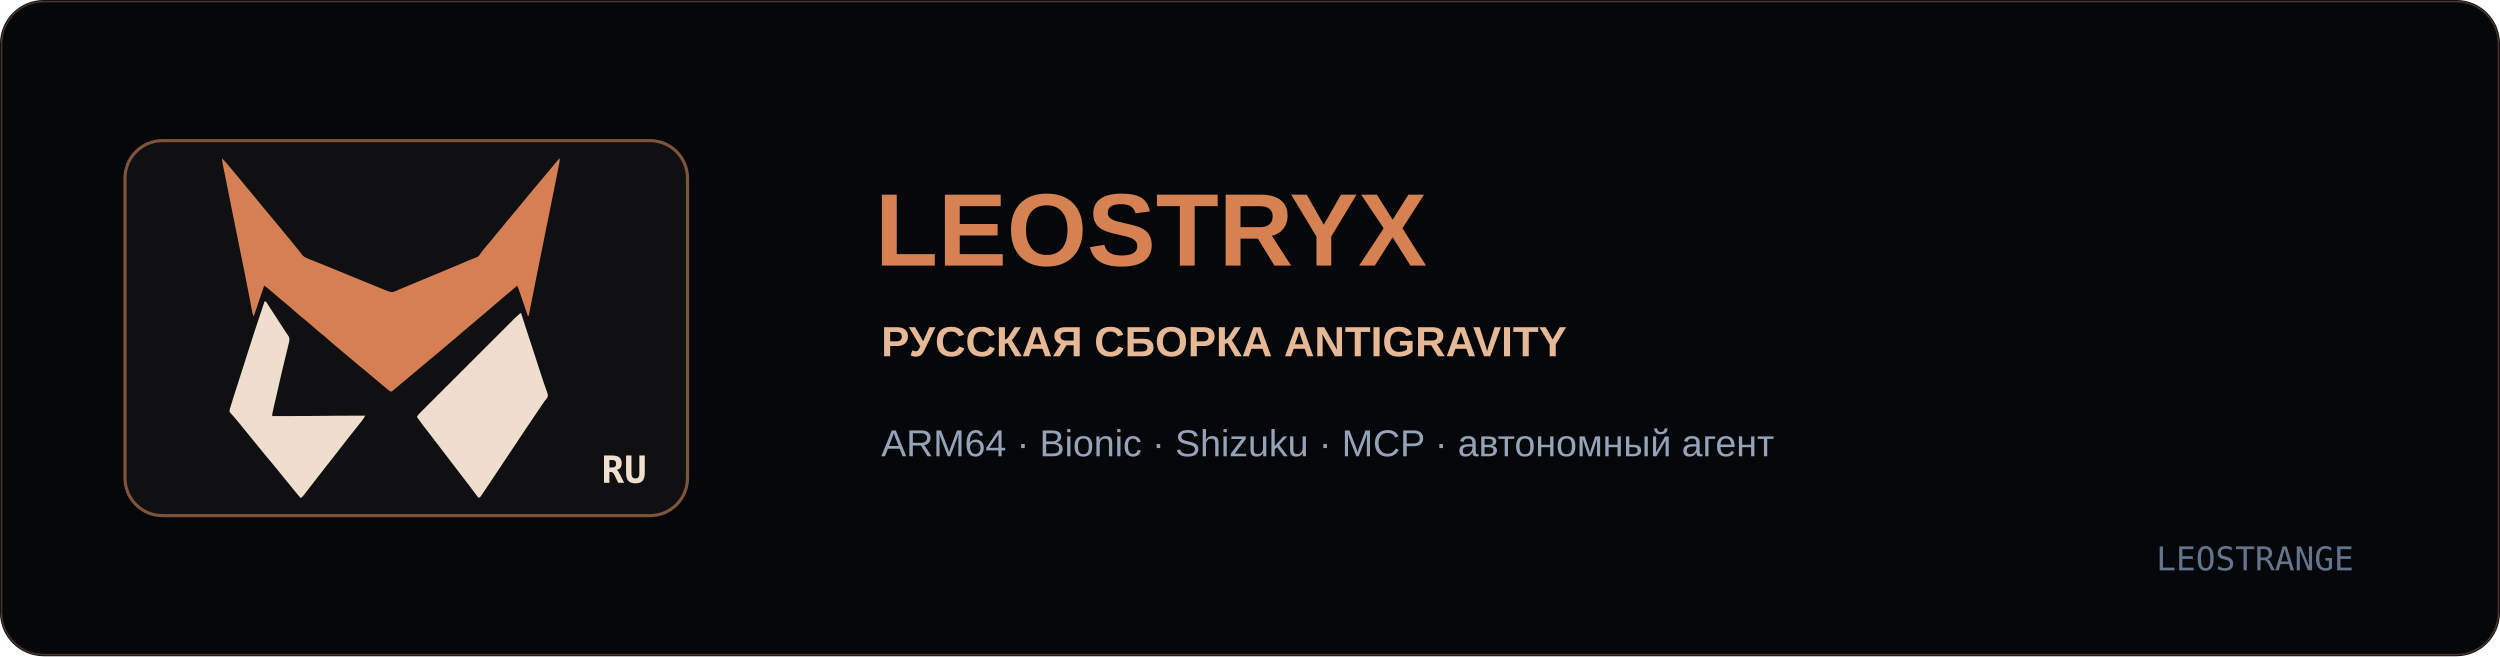
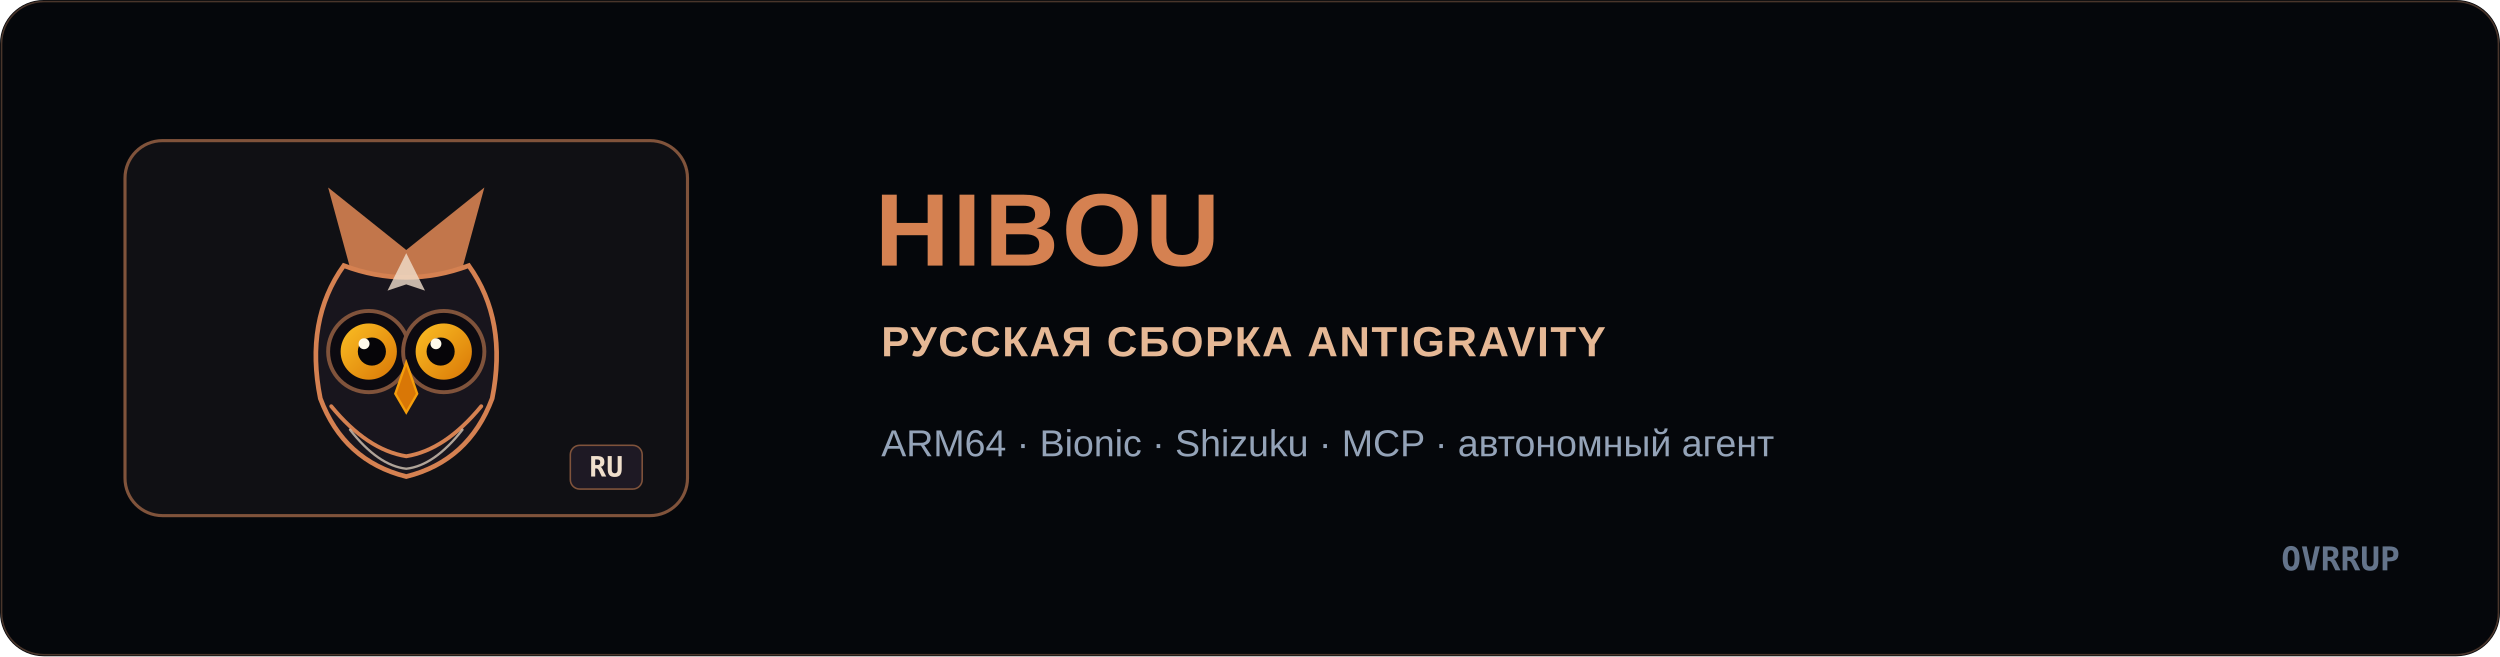
<svg xmlns="http://www.w3.org/2000/svg" width="1600" height="420" viewBox="0 0 1600 420">
  <defs>
-     <linearGradient id="leostryxGrad" x1="120" y1="105" x2="120" y2="315">
-       <stop stop-color="#D58151" />
-       <stop offset="1" stop-color="#F0DFCC" />
+     <linearGradient id="owlGrad" x1="120" y1="105" x2="360" y2="315" gradientUnits="userSpaceOnUse">
+       <stop offset="0%" stop-color="#D58151" />
+       <stop offset="50%" stop-color="#F59E0B" />
+       <stop offset="100%" stop-color="#F0DFCC" />
    </linearGradient>
-     <linearGradient id="textGrad" x1="560" y1="170" x2="560" y2="292">
-       <stop stop-color="#D58151" />
-       <stop offset="1" stop-color="#F0DFCC" />
+     <linearGradient id="textGrad" x1="560" y1="170" x2="560" y2="292" gradientUnits="userSpaceOnUse">
+       <stop offset="0%" stop-color="#D58151" />
+       <stop offset="50%" stop-color="#EAA375" />
+       <stop offset="100%" stop-color="#F0DFCC" />
+     </linearGradient>
+     <linearGradient id="eyeGrad" x1="0" y1="0" x2="1" y2="1">
+       <stop offset="0%" stop-color="#FBBF24" />
+       <stop offset="100%" stop-color="#D97706" />
    </linearGradient>
  </defs>
  <rect width="1600" height="420" rx="28" fill="#05070B" />
  <rect x="1" y="1" width="1598" height="418" rx="27" fill="none" stroke="#49352B" />
-   <rect x="80" y="90" width="360" height="240" rx="24" fill="#101013" stroke="#80533b" stroke-width="2" />
-   <g transform="translate(142 101) scale(0.285)">
-     <path d="M0 0 C8.34 8.07 15.72 16.98 23 26 C27.94 32.1 32.94 38.12 38.06 44.06 C42.13 48.78 46.08 53.56 49.95 58.45 C52.39 61.49 54.91 64.46 57.44 67.44 C61.51 72.22 65.52 77.05 69.49 81.92 C73.25 86.54 77.04 91.13 80.83 95.72 C84.21 99.82 87.58 103.94 90.94 108.06 C93.33 110.99 95.74 113.87 98.25 116.69 C102.3 121.27 106.11 126.04 109.95 130.79 C113.5 135.18 117.09 139.52 120.75 143.81 C126.63 150.72 132.36 157.74 138.06 164.79 C139.17 166.15 140.27 167.51 141.38 168.88 C141.93 169.56 142.48 170.24 143.05 170.94 C147.05 175.87 151.14 180.72 155.26 185.56 C158.34 189.19 161.3 192.91 164.2 196.7 C166.8 200.03 169.51 203.27 172.26 206.48 C174.24 208.8 176.06 211.09 177.68 213.67 C183.38 222.46 192.06 225.02 201.44 228.62 C205.51 230.2 209.55 231.83 213.58 233.48 C215.13 234.11 216.67 234.74 218.22 235.37 C219 235.69 219.79 236.01 220.6 236.33 C223.83 237.65 227.06 238.96 230.3 240.26 C239.05 243.8 247.78 247.38 256.5 251 C268.05 255.8 279.62 260.51 291.21 265.2 C302.64 269.82 314.06 274.48 325.46 279.17 C332.64 282.12 339.82 285.06 347 288 C347.75 288.31 348.51 288.62 349.28 288.93 C353.55 290.68 357.83 292.42 362.11 294.15 C363.39 294.67 364.68 295.19 365.96 295.71 C367.71 296.43 369.47 297.13 371.22 297.84 C372.2 298.24 373.18 298.63 374.18 299.04 C380.88 301.33 384.74 300.73 391.06 297.81 C392.76 297.06 394.45 296.32 396.15 295.57 C397.08 295.16 398.01 294.75 398.96 294.33 C404.05 292.1 409.19 290 414.32 287.89 C417.47 286.6 420.61 285.3 423.76 284 C424.38 283.74 425 283.48 425.64 283.22 C431.28 280.88 436.92 278.54 442.56 276.19 C443.51 275.79 444.45 275.4 445.42 275 C447.46 274.15 449.5 273.3 451.53 272.45 C457.8 269.83 464.07 267.22 470.35 264.6 C471.91 263.95 473.48 263.3 475.04 262.64 C483.88 258.96 492.72 255.29 501.57 251.64 C517.62 245.02 533.61 238.27 549.6 231.5 C550.54 231.1 551.48 230.7 552.45 230.29 C554.22 229.54 555.98 228.79 557.75 228.04 C562.77 225.92 567.82 223.88 572.93 221.94 C575.75 220.66 577.23 219.09 579 216.56 C579.64 215.69 580.28 214.81 580.94 213.91 C581.28 213.43 581.28 213.43 583 211 C584.64 208.83 586.28 206.66 587.94 204.5 C588.36 203.95 588.78 203.39 589.21 202.83 C592.56 198.47 596.16 194.41 599.87 190.37 C602.6 187.33 605.12 184.16 607.65 180.95 C610.66 177.17 613.73 173.42 616.81 169.69 C617.12 169.32 617.12 169.32 618.65 167.46 C622.29 163.04 625.97 158.66 629.69 154.31 C633.96 149.3 638.04 144.16 642.08 138.96 C645.26 134.89 648.58 131.01 652.05 127.19 C655.01 123.87 657.78 120.41 660.58 116.95 C663.19 113.77 665.84 110.63 668.5 107.5 C674.75 100.14 680.87 92.69 686.88 85.12 C690.45 80.64 694.14 76.26 697.85 71.9 C700.86 68.36 703.82 64.79 706.75 61.19 C709.28 58.08 711.84 55.01 714.5 52 C717.98 48.07 721.29 44.01 724.61 39.93 C729.83 33.53 735.09 27.13 740.56 20.94 C744.12 16.9 747.51 12.74 750.91 8.57 C753.25 5.69 755.62 2.84 758 0 C759.24 3.71 758.56 6.4 757.82 10.12 C757.68 10.86 757.54 11.6 757.39 12.37 C756.91 14.91 756.41 17.45 755.91 19.99 C755.55 21.85 755.19 23.71 754.83 25.57 C749.66 52.15 744.27 78.68 738.91 105.22 C737.32 113.1 735.73 120.98 734.14 128.87 C730.09 148.91 726.05 168.96 722 189 C721.7 190.5 721.39 192 721.09 193.5 C719.92 199.28 718.76 205.05 717.59 210.82 C716.21 217.68 714.82 224.54 713.44 231.4 C713.3 232.06 713.17 232.73 713.03 233.41 C712.37 236.69 711.71 239.97 711.05 243.25 C709.55 250.65 708.06 258.05 706.56 265.45 C700.6 294.94 694.74 324.46 689 354 C688.34 354 687.68 354 687 354 C686.79 353.38 686.79 353.38 685.75 350.21 C681.63 337.77 677.38 325.38 673.05 313.01 C671.19 307.7 669.35 302.38 667.5 297.06 C666.82 295.12 666.15 293.17 665.47 291.22 C664.98 289.82 664.49 288.41 664 287 C660.33 287 657.71 290.58 655.06 292.94 C653.69 294.14 652.32 295.35 650.95 296.55 C650.27 297.14 649.6 297.74 648.9 298.35 C645.58 301.23 642.15 304 638.73 306.77 C629.28 314.49 620.05 322.51 610.79 330.46 C608.96 332.04 607.12 333.61 605.29 335.18 C604.67 335.7 604.06 336.23 603.43 336.77 C602.27 337.76 601.12 338.74 599.97 339.73 C596.99 342.28 594.04 344.85 591.09 347.44 C587.09 350.94 583 354.32 578.88 357.69 C571.15 364.02 563.56 370.47 556 377 C553.61 379.06 551.21 381.13 548.81 383.19 C548.52 383.44 548.52 383.44 547.05 384.7 C543.49 387.75 539.89 390.74 536.25 393.69 C531.87 397.24 527.68 400.97 523.51 404.77 C520.12 407.79 516.58 410.63 513.05 413.48 C509.48 416.43 505.99 419.46 502.5 422.5 C497.32 427.01 492.08 431.43 486.75 435.75 C483.61 438.32 480.52 440.94 477.44 443.56 C473.69 446.75 469.92 449.89 466.06 452.94 C461.35 456.67 456.8 460.58 452.24 464.51 C448.7 467.56 445.13 470.56 441.5 473.5 C437.27 476.93 433.12 480.45 429 484 C423.99 488.32 418.91 492.55 413.77 496.73 C410.68 499.27 407.62 501.85 404.56 504.44 C400.22 508.12 395.87 511.79 391.5 515.44 C390.56 516.22 389.62 517 388.66 517.81 C387.78 518.53 386.9 519.25 386 520 C385.14 520.77 384.29 521.55 383.41 522.35 C381 524 381 524 379 523.99 C376.35 522.68 374.32 521.03 372.06 519.12 C371.09 518.31 370.13 517.5 369.13 516.66 C368.09 515.78 367.04 514.89 366 514 C364.93 513.09 363.85 512.18 362.78 511.27 C361.13 509.88 359.48 508.49 357.84 507.09 C354.42 504.19 350.98 501.33 347.5 498.5 C340.03 492.41 332.68 486.18 325.38 479.88 C319.81 475.08 314.25 470.35 308.4 465.9 C304.6 462.89 300.96 459.71 297.3 456.55 C292.85 452.71 288.33 448.97 283.77 445.27 C277.89 440.45 272.12 435.51 266.33 430.58 C264.68 429.18 263.03 427.78 261.38 426.38 C261.1 426.15 261.1 426.15 259.74 424.98 C256.34 422.11 252.9 419.29 249.44 416.5 C245.55 413.34 241.84 410.04 238.19 406.62 C233.96 402.67 229.59 399.03 225 395.5 C219.87 391.55 215.05 387.4 210.32 382.98 C206.33 379.26 202.17 375.81 197.92 372.38 C194.54 369.62 191.24 366.79 187.94 363.94 C183.91 360.46 179.86 357.05 175.69 353.75 C170.96 350.01 166.48 346.03 162 342 C153.38 334.35 144.58 326.89 135.62 319.62 C131.22 316.04 126.91 312.35 122.62 308.62 C117.77 304.4 112.9 300.18 108 296 C107.01 295.15 106.02 294.31 105 293.44 C102.8 291.65 100.62 289.98 98.31 288.35 C97.69 287.91 97.07 287.46 96.43 287.01 C95.96 286.68 95.48 286.34 95 286 C92.69 292.79 90.38 299.58 88.07 306.37 C87.28 308.68 86.5 310.98 85.72 313.28 C81.1 326.84 76.51 340.4 72 354 C71.34 353.67 70.68 353.34 70 353 C69.36 350.85 69.36 350.85 68.8 347.94 C68.59 346.84 68.37 345.74 68.15 344.61 C67.92 343.39 67.69 342.18 67.45 340.93 C67.07 338.97 66.69 337.02 66.31 335.07 C65.9 332.95 65.5 330.84 65.1 328.73 C64.24 324.26 63.37 319.79 62.5 315.32 C62.2 313.78 61.91 312.24 61.61 310.7 C61.46 309.93 61.31 309.16 61.15 308.37 C60.69 306 60.23 303.62 59.77 301.25 C56.76 285.7 53.67 270.17 50.56 254.65 C50.12 252.49 49.69 250.33 49.26 248.17 C43.99 221.86 38.67 195.56 33.32 169.27 C29.91 152.49 26.53 135.7 23.18 118.9 C20.91 107.55 18.64 96.21 16.36 84.86 C14.89 77.57 13.43 70.27 11.96 62.97 C10.9 57.65 9.83 52.32 8.75 46.99 C7.69 41.72 6.63 36.44 5.57 31.16 C5.18 29.18 4.78 27.2 4.38 25.22 C3.83 22.48 3.28 19.74 2.73 16.99 C2.57 16.2 2.41 15.4 2.24 14.58 C1.28 9.73 0.56 4.91 0 0 Z " fill="#D77F54" transform="translate(0,1)" />
-     <path d="M0 0 C0.66 0 1.32 0 2 0 C2.21 0.66 2.42 1.32 2.64 2 C5.34 10.42 8.04 18.83 10.75 27.25 C10.97 27.93 11.19 28.6 11.41 29.3 C16.59 45.42 21.79 61.52 27.19 77.56 C32.61 93.68 37.84 109.87 42.96 126.09 C45.91 135.44 48.88 144.77 52.13 154.02 C53.45 157.76 54.74 161.53 56.02 165.29 C56.62 167.03 57.25 168.77 57.89 170.51 C62.74 183.65 62.74 183.65 60.99 189.21 C59.21 192.08 57.25 194.48 55 197 C53.81 198.67 52.64 200.36 51.48 202.05 C50.91 202.87 50.33 203.69 49.73 204.53 C46.25 209.49 42.94 214.56 39.6 219.62 C36.03 224.99 32.41 230.32 28.75 235.63 C23.01 243.95 17.4 252.34 11.81 260.75 C10.87 262.17 9.93 263.58 8.99 265 C7.16 267.74 5.33 270.49 3.51 273.23 C0.01 278.49 -3.5 283.75 -7 289 C-8.6 291.41 -10.21 293.81 -11.81 296.22 C-12.66 297.5 -13.52 298.77 -14.37 300.05 C-14.58 300.37 -14.58 300.37 -15.67 302.01 C-17.47 304.71 -19.27 307.4 -21.06 310.09 C-21.52 310.77 -21.97 311.45 -22.44 312.16 C-25.22 316.33 -28.01 320.51 -30.79 324.68 C-31.25 325.37 -31.71 326.06 -32.18 326.77 C-36.12 332.68 -36.12 332.68 -55.82 362.23 C-56.28 362.92 -56.74 363.61 -57.21 364.32 C-59.07 367.11 -60.93 369.89 -62.79 372.68 C-63.25 373.37 -63.71 374.06 -64.18 374.77 C-65.1 376.15 -66.01 377.52 -66.93 378.9 C-69.2 382.3 -71.46 385.69 -73.72 389.09 C-82.95 402.96 -82.95 402.96 -86.44 407.94 C-86.84 408.54 -87.25 409.14 -87.67 409.76 C-88.87 411.46 -88.87 411.46 -91 414 C-94 414 -94 414 -95.34 412.69 C-95.8 412.08 -96.25 411.47 -96.71 410.84 C-97.23 410.16 -97.74 409.47 -98.28 408.77 C-98.55 408.4 -98.55 408.4 -99.94 406.5 C-100.51 405.73 -101.09 404.96 -101.68 404.17 C-103.46 401.78 -105.23 399.39 -107 397 C-108.97 394.35 -110.96 391.71 -112.94 389.06 C-113.42 388.41 -113.91 387.77 -114.4 387.1 C-119.97 379.67 -125.69 372.37 -131.4 365.05 C-137.28 357.51 -143.08 349.91 -148.81 342.25 C-158.63 329.13 -168.64 316.16 -178.71 303.23 C-184.69 295.55 -190.62 287.86 -196.44 280.06 C-199.71 275.68 -203.05 271.36 -206.44 267.06 C-215.24 255.9 -223.81 244.62 -232 233 C-230.57 229.75 -228.83 227.58 -226.32 225.08 C-225.94 224.69 -225.94 224.69 -223.99 222.73 C-223.15 221.89 -222.3 221.05 -221.42 220.18 C-220.52 219.28 -219.63 218.37 -218.7 217.45 C-216.21 214.94 -213.7 212.45 -211.2 209.95 C-208.5 207.26 -205.81 204.57 -203.12 201.87 C-197.84 196.59 -192.56 191.31 -187.27 186.04 C-181.12 179.89 -174.97 173.74 -168.82 167.59 C-157.84 156.61 -146.85 145.63 -135.87 134.66 C-125.21 124.02 -114.56 113.38 -103.92 102.73 C-103.26 102.07 -102.6 101.42 -101.93 100.74 C-101.6 100.42 -101.6 100.42 -99.95 98.76 C-87.82 86.64 -75.7 74.52 -63.57 62.4 C-59.28 58.11 -55 53.83 -50.71 49.55 C-45.49 44.32 -40.26 39.1 -35.03 33.87 C-32.36 31.21 -29.69 28.55 -27.03 25.88 C-24.13 22.99 -21.24 20.1 -18.34 17.2 C-17.5 16.37 -16.67 15.53 -15.81 14.67 C-11.51 10.39 -7.13 6.26 -2.52 2.31 C-1.66 1.56 -0.8 0.8 0 0 Z " fill="#EFDECE" transform="translate(670,349)" />
-     <path d="M0 0 C3.35 1.12 3.64 1.55 5.42 4.39 C5.64 4.75 5.64 4.75 6.78 6.54 C7.25 7.29 7.71 8.04 8.19 8.81 C9.1 10.26 10.01 11.7 10.92 13.14 C11.4 13.91 11.89 14.68 12.39 15.48 C14.19 18.29 16.04 21.07 17.9 23.85 C21.83 29.72 25.65 35.66 29.44 41.62 C33.83 48.53 38.25 55.41 42.78 62.23 C43.57 63.41 44.35 64.6 45.14 65.79 C46.28 67.51 47.42 69.23 48.57 70.94 C49.64 72.52 50.69 74.11 51.75 75.7 C52.35 76.61 52.96 77.51 53.58 78.44 C56.04 82.88 56.21 86.27 55.03 91.16 C54.79 92.16 54.56 93.17 54.31 94.21 C54.04 95.3 53.78 96.38 53.5 97.5 C53.23 98.64 52.96 99.77 52.68 100.94 C51.8 104.63 50.9 108.31 50 112 C49.39 114.53 48.78 117.06 48.18 119.59 C46.46 126.73 44.73 133.87 43 141 C42.26 144.05 41.52 147.09 40.79 150.14 C39.94 153.63 39.09 157.12 38.25 160.61 C36.22 168.99 34.33 177.41 32.49 185.83 C30.88 193.14 29.21 200.44 27.51 207.73 C27.29 208.67 27.07 209.62 26.84 210.59 C25.73 215.32 24.63 220.04 23.51 224.76 C17 252.52 17 252.52 17 258 C44.14 258.06 71.27 258.01 98.4 257.78 C99.69 257.77 100.97 257.76 102.3 257.75 C110.18 257.68 118.07 257.61 125.96 257.54 C137.84 257.43 149.71 257.32 161.59 257.22 C162.84 257.21 164.1 257.2 165.39 257.19 C185.59 257.01 205.79 256.93 226 257 C223.66 261.15 221.43 264.95 218.38 268.62 C215.28 272.41 212.27 276.24 209.31 280.12 C204.86 285.96 200.25 291.65 195.61 297.33 C191.67 302.17 187.79 307.05 184 312 C182.42 314.06 180.83 316.13 179.25 318.19 C179.04 318.46 179.04 318.46 177.97 319.85 C174.38 324.52 170.75 329.15 167.11 333.77 C164.04 337.66 161.01 341.57 158 345.5 C151.41 354.1 144.73 362.62 137.94 371.06 C134.46 375.39 131.08 379.78 127.71 384.18 C125.18 387.49 122.61 390.76 120 394 C114.13 401.3 108.46 408.76 102.79 416.22 C85.42 439.05 85.42 439.05 81 442 C76.26 436.78 71.7 431.46 67.32 425.93 C64.45 422.31 61.54 418.71 58.62 415.12 C58.06 414.43 57.5 413.74 56.92 413.03 C53.61 408.95 50.26 404.9 46.88 400.88 C43.35 396.67 39.93 392.39 36.56 388.06 C32.47 382.8 28.24 377.68 23.91 372.61 C21.23 369.47 18.62 366.3 16.06 363.06 C12.81 358.95 9.42 354.97 6 351 C1.97 346.32 -1.98 341.6 -5.81 336.75 C-8.66 333.17 -11.55 329.62 -14.44 326.06 C-14.72 325.71 -14.72 325.71 -16.15 323.95 C-23.08 315.44 -30.03 306.96 -37 298.5 C-51.56 280.83 -51.56 280.83 -56.81 274.19 C-59.64 270.63 -62.56 267.16 -65.53 263.72 C-67.1 261.9 -68.65 260.08 -70.2 258.25 C-71.82 256.34 -73.45 254.54 -75.21 252.75 C-76.98 250.83 -78.03 249.43 -79 247 C-78.74 244.62 -78.74 244.62 -77.98 241.87 C-77.68 240.8 -77.39 239.74 -77.08 238.64 C-74.95 231.46 -72.72 224.32 -70.44 217.19 C-69.9 215.48 -69.35 213.78 -68.81 212.08 C-65.06 200.27 -61.26 188.47 -57.45 176.69 C-53.67 165.01 -49.93 153.32 -46.19 141.62 C-46.02 141.09 -46.02 141.09 -45.14 138.36 C-41.61 127.33 -38.09 116.3 -34.61 105.25 C-27.23 81.81 -19.56 58.48 -11.74 35.18 C-9.39 28.18 -7.05 21.17 -4.72 14.16 C-3.7 11.1 -2.68 8.04 -1.66 4.98 C-1.5 4.5 -1.5 4.5 -0.68 2.04 C-0.46 1.37 -0.23 0.69 0 0 Z " fill="#EFDECE" transform="translate(96,322)" />
+   <rect x="80" y="90" width="360" height="240" rx="24" fill="#101014" stroke="#80533b" stroke-width="2" />
+   <g transform="translate(180, 110)">
+     <path d="M 80 50 L 30 10 L 45 65 Q 80 85 80 85 Q 80 85 115 65 L 130 10 Z" fill="url(#owlGrad)" opacity="0.9" />
+     <path d="M 40 60 Q 80 75 120 60 Q 145 95 135 145 Q 120 185 80 195 Q 40 185 25 145 Q 15 95 40 60 Z" fill="#18151D" stroke="#D58151" stroke-width="3" />
+     <path d="M 80 52 L 68 76 L 80 72 L 92 76 Z" fill="#F0DFCC" opacity="0.8" />
+     <circle cx="56" cy="115" r="26" fill="#0C0A10" stroke="#80533B" stroke-width="2.5" />
+     <circle cx="104" cy="115" r="26" fill="#0C0A10" stroke="#80533B" stroke-width="2.5" />
+     <circle cx="56" cy="115" r="18" fill="url(#eyeGrad)" />
+     <circle cx="104" cy="115" r="18" fill="url(#eyeGrad)" />
+     <circle cx="58" cy="115" r="9" fill="#060508" />
+     <circle cx="102" cy="115" r="9" fill="#060508" />
+     <circle cx="53" cy="110" r="3.5" fill="#FFFBEB" />
+     <circle cx="99" cy="110" r="3.5" fill="#FFFBEB" />
+     <polygon points="80,122 73,142 80,154 87,142" fill="#D97706" stroke="#F59E0B" stroke-width="1.5" />
+     <path d="M 32 150 Q 55 178 80 182 Q 105 178 128 150" fill="none" stroke="#D58151" stroke-width="2.5" stroke-linecap="round" />
+     <path d="M 44 165 Q 62 188 80 190 Q 98 188 116 165" fill="none" stroke="#F0DFCC" stroke-width="1.5" opacity="0.7" stroke-linecap="round" />
  </g>
-   <text x="385" y="309" fill="#F0DFCC" font-family="monospace" font-size="24" font-weight="700">RU</text>
-   <text x="560" y="170" fill="url(#textGrad)" font-family="Arial,sans-serif" font-size="66" font-weight="700">LEOSTRYX</text>
-   <text x="564" y="228" fill="#E6B895" font-family="Arial,sans-serif" font-size="27" font-weight="600">РУССКАЯ СБОРКА ANTIGRAVITY</text>
+   <rect x="365" y="285" width="46" height="28" rx="6" fill="#1E1924" stroke="#80533B" stroke-width="1" />
+   <text x="388" y="305" fill="#F0DFCC" font-family="monospace" font-size="18" font-weight="700" text-anchor="middle">RU</text>
+   <text x="560" y="170" fill="url(#textGrad)" font-family="Arial,sans-serif" font-size="66" font-weight="700" letter-spacing="2">HIBOU</text>
+   <text x="564" y="228" fill="#E6B895" font-family="Arial,sans-serif" font-size="27" font-weight="600" letter-spacing="1">РУССКАЯ СБОРКА ANTIGRAVITY</text>
  <text x="564" y="292" fill="#94A3B8" font-family="Arial,sans-serif" font-size="24">ARM64 · Bionic · Shizuku · MCP · автономный агент</text>
-   <text x="1380" y="365" fill="#64748B" font-family="monospace" font-size="21">LEOSTRANGE</text>
+   <text x="1460" y="365" fill="#64748B" font-family="monospace" font-size="21" font-weight="600">OVRRUP</text>
</svg>
